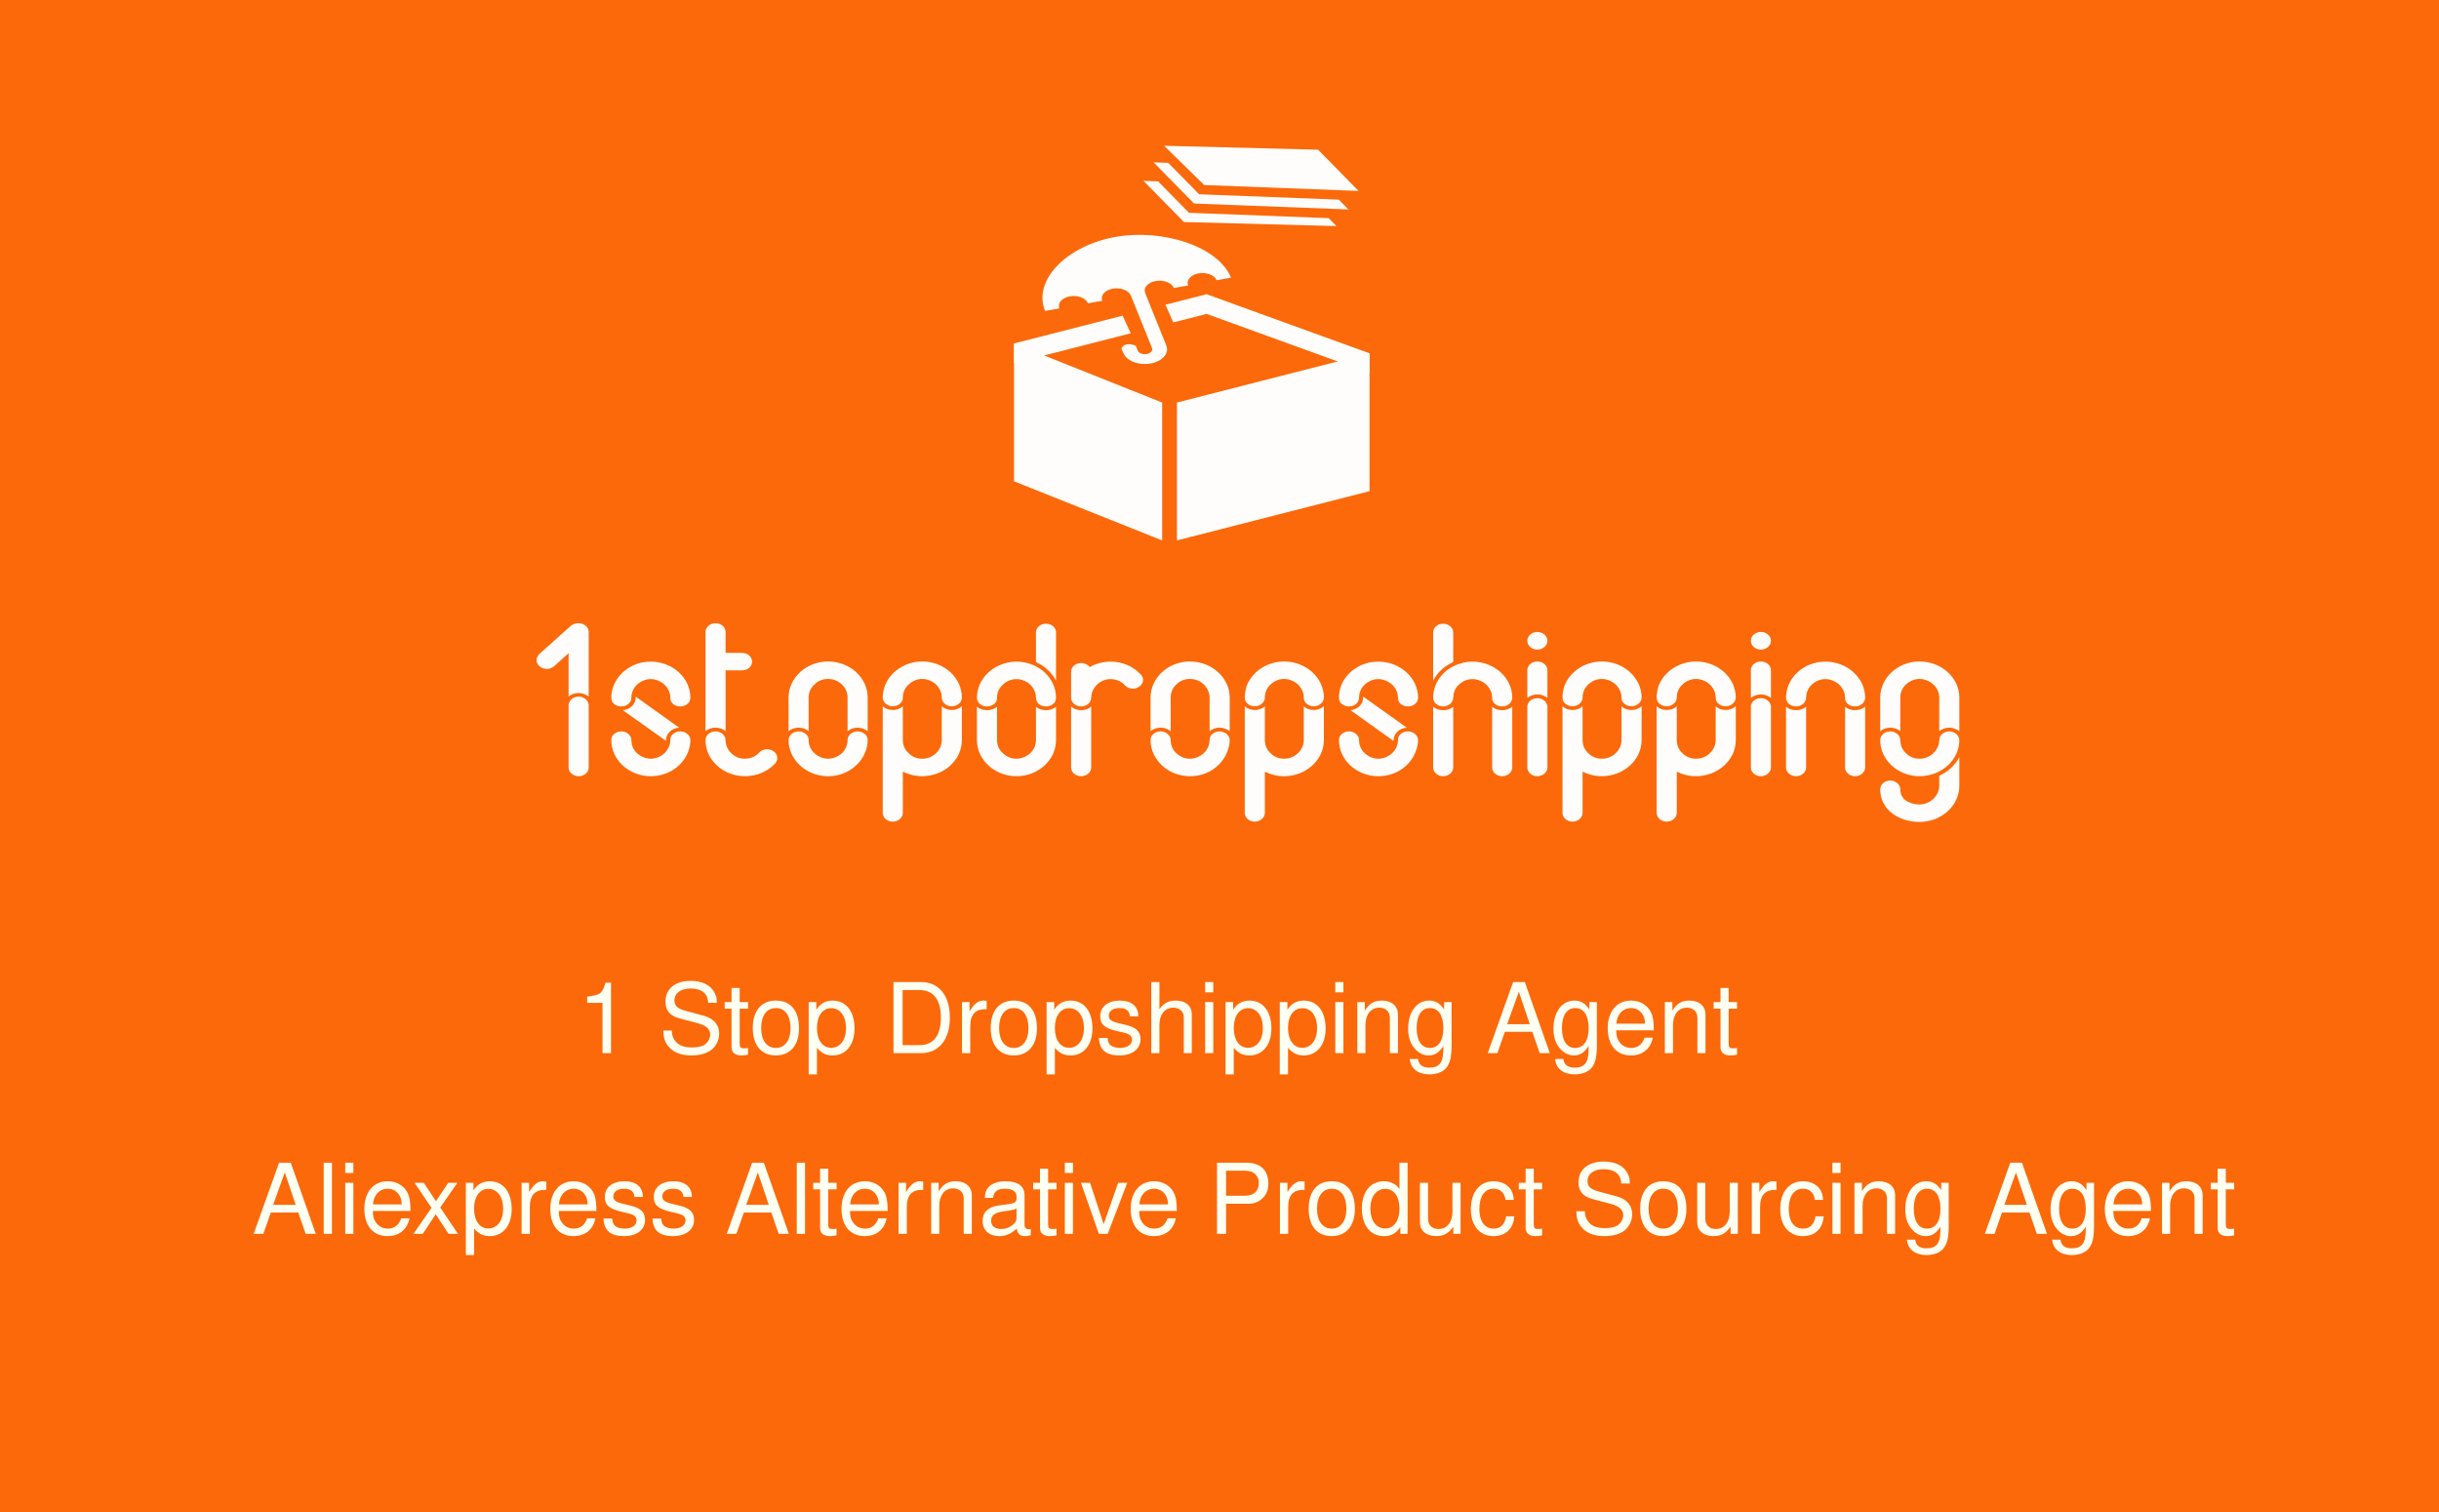
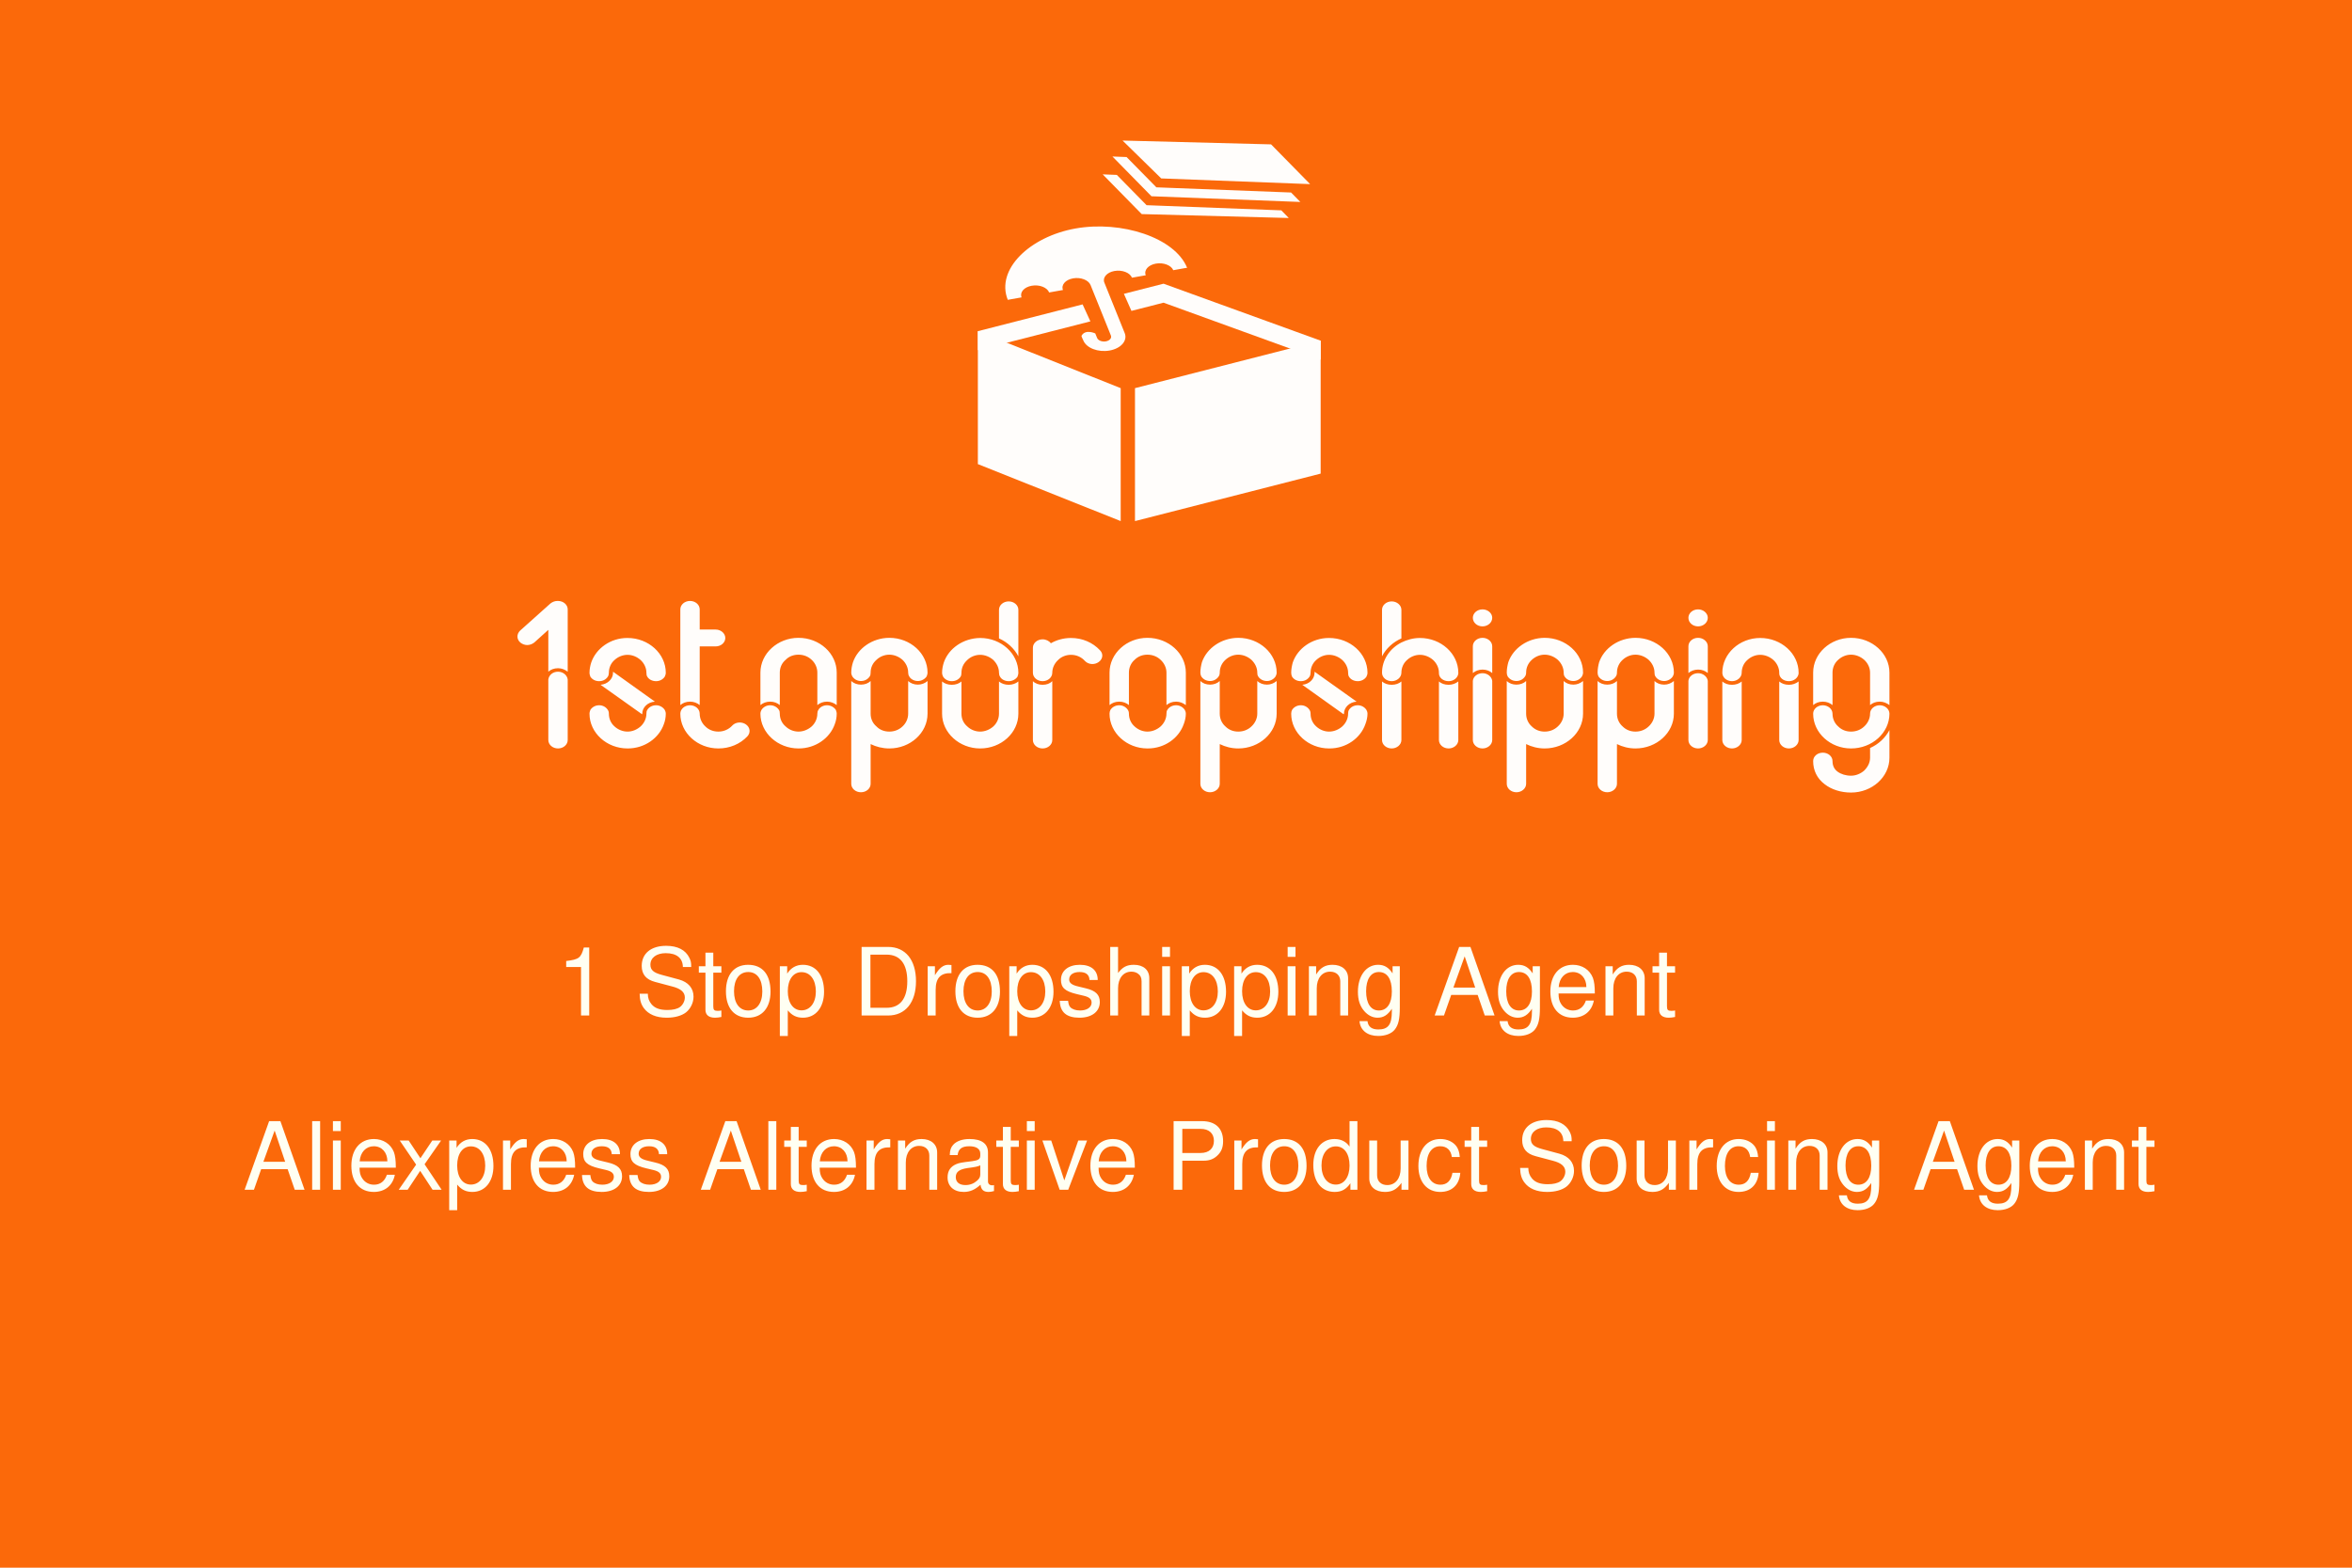
- <svg xmlns="http://www.w3.org/2000/svg" width="300px" height="186px" viewBox="0 0 300 186" version="1.1">
+ <svg xmlns="http://www.w3.org/2000/svg" width="300px" height="200px" viewBox="0 0 300 200" version="1.1">
  <g id="Page-1" stroke="none" stroke-width="1" fill="none" fill-rule="evenodd">
    <g id="icon-above-font">
      <rect id="Rectangle" fill="#FB690A" fill-rule="nonzero" x="0" y="0" width="300" height="200" />
      <text id="1-Stop-Dropshipping-Agent" font-family="Helvetica" font-size="12" font-weight="normal" fill="#FFFFF2">
        <tspan x="71" y="129.556">1 Stop Dropshipping Agent</tspan>
      </text>
      <text id="Aliexpress-Alternati" font-family="Helvetica" font-size="12" font-weight="normal" fill="#FFFFF2">
        <tspan x="31" y="151.778">Aliexpress Alternative Product Sourcing Agent</tspan>
      </text>
      <g id="35aa482a-129f-b603-0160-b2fc0f84203b" transform="translate(66, 76.66667)" fill="#FFFDFB" fill-rule="nonzero">
        <path d="M6.411,9.025 C6.057,8.756 5.638,8.583 5.175,8.583 C4.667,8.583 4.248,8.756 3.939,9.025 L3.939,3.687 L2.152,5.3 C1.887,5.511 1.556,5.626 1.247,5.626 C0.938,5.626 0.629,5.511 0.386,5.319 C-0.121,4.897 -0.121,4.224 0.342,3.783 L4.204,0.326 C4.469,0.115 4.778,0 5.109,0 L5.175,0 C5.859,0 6.411,0.48 6.411,1.075 L6.411,9.025 Z M6.411,10.1 L6.411,17.743 C6.411,18.338 5.859,18.818 5.175,18.818 C4.491,18.818 3.939,18.338 3.939,17.743 L3.939,10.1 L3.939,10.024 C4.005,9.467 4.513,9.025 5.175,9.025 C5.815,9.025 6.344,9.467 6.411,10.024 L6.411,10.1 Z M9.191,9.159 C9.191,8.718 9.279,8.257 9.412,7.854 C10.029,6.049 11.883,4.724 14.001,4.724 L14.046,4.724 C16.716,4.724 18.922,6.721 18.922,9.159 C18.922,9.351 18.856,9.524 18.79,9.659 C18.569,10.004 18.15,10.235 17.687,10.235 C17.179,10.235 16.76,10.004 16.561,9.659 C16.473,9.524 16.451,9.351 16.451,9.159 C16.451,8.545 16.164,7.95 15.701,7.527 C15.237,7.124 14.663,6.874 14.046,6.874 C13.428,6.874 12.832,7.124 12.391,7.527 C11.905,7.95 11.662,8.545 11.662,9.159 C11.662,9.351 11.618,9.524 11.53,9.659 C11.309,10.004 10.912,10.235 10.427,10.235 C9.919,10.235 9.522,10.004 9.301,9.659 C9.257,9.524 9.191,9.351 9.191,9.159 Z M15.921,14.382 C15.921,14.402 15.899,14.44 15.899,14.459 L10.603,10.696 C11.508,10.619 12.192,9.947 12.192,9.159 L12.192,9.025 L17.532,12.846 C16.627,12.904 15.921,13.576 15.921,14.382 Z M18.922,14.382 C18.922,14.843 18.834,15.304 18.68,15.707 C18.062,17.493 16.23,18.818 14.068,18.818 L14.046,18.818 C11.376,18.818 9.191,16.821 9.191,14.382 C9.191,14.19 9.257,14.037 9.301,13.902 C9.522,13.557 9.919,13.307 10.427,13.307 C10.912,13.307 11.309,13.557 11.53,13.902 C11.618,14.037 11.662,14.19 11.662,14.382 C11.662,14.997 11.905,15.592 12.391,16.015 C12.832,16.418 13.428,16.668 14.046,16.668 C14.663,16.668 15.237,16.418 15.701,16.015 C16.164,15.592 16.451,14.997 16.451,14.382 C16.451,14.19 16.473,14.037 16.561,13.902 C16.76,13.557 17.179,13.307 17.687,13.307 C18.15,13.307 18.569,13.557 18.79,13.902 C18.856,14.037 18.922,14.19 18.922,14.382 Z M26.513,4.724 C26.513,5.319 25.962,5.799 25.278,5.799 L23.247,5.799 L23.247,13.288 C22.939,13.019 22.497,12.846 22.012,12.846 C21.504,12.846 21.085,13.019 20.776,13.288 L20.776,1.075 C20.776,0.48 21.328,0 22.012,0 C22.696,0 23.247,0.48 23.247,1.075 L23.247,3.648 L25.278,3.648 C25.962,3.648 26.513,4.148 26.513,4.724 Z M22.012,13.307 C22.696,13.307 23.247,13.787 23.247,14.382 C23.247,14.997 23.512,15.592 23.976,16.015 C24.417,16.456 25.013,16.668 25.631,16.668 C26.293,16.668 26.955,16.399 27.418,15.88 C27.837,15.439 28.61,15.381 29.139,15.746 C29.691,16.13 29.757,16.802 29.338,17.263 C28.411,18.261 27.065,18.818 25.631,18.818 C22.961,18.818 20.776,16.821 20.776,14.382 C20.776,13.787 21.328,13.307 22.012,13.307 Z M35.848,4.705 C33.2,4.705 30.993,6.702 30.993,9.14 L30.993,13.288 C31.302,13.019 31.743,12.846 32.229,12.846 C32.736,12.846 33.155,13.019 33.464,13.288 L33.464,9.14 C33.464,8.526 33.707,7.931 34.215,7.508 C34.634,7.066 35.23,6.855 35.848,6.855 C36.465,6.855 37.061,7.066 37.525,7.508 C37.988,7.931 38.253,8.526 38.253,9.14 L38.253,13.288 C38.562,13.019 39.003,12.846 39.489,12.846 C39.952,12.846 40.393,13.019 40.724,13.288 L40.724,9.14 C40.724,6.702 38.54,4.705 35.848,4.705 Z M39.489,13.307 C39.003,13.307 38.562,13.557 38.385,13.902 C38.297,14.037 38.253,14.19 38.253,14.382 C38.253,14.997 37.988,15.592 37.525,16.015 C37.061,16.418 36.465,16.668 35.848,16.668 C35.23,16.668 34.634,16.418 34.215,16.015 C33.707,15.592 33.464,14.997 33.464,14.382 C33.464,14.19 33.442,14.037 33.354,13.902 C33.133,13.557 32.736,13.307 32.229,13.307 C31.743,13.307 31.346,13.557 31.125,13.902 C31.059,14.037 30.993,14.19 30.993,14.382 C30.993,16.821 33.2,18.818 35.848,18.818 L35.87,18.818 C38.032,18.818 39.864,17.493 40.482,15.707 C40.636,15.304 40.724,14.843 40.724,14.382 C40.724,14.19 40.658,14.037 40.614,13.902 C40.393,13.557 39.952,13.307 39.489,13.307 Z M42.578,9.14 C42.578,8.679 42.666,8.219 42.799,7.815 C43.416,6.03 45.27,4.724 47.41,4.705 L47.433,4.705 C50.125,4.705 52.309,6.702 52.309,9.14 C52.309,9.332 52.243,9.486 52.199,9.62 C51.978,9.966 51.537,10.216 51.074,10.216 C50.588,10.216 50.147,9.966 49.97,9.62 C49.882,9.486 49.838,9.332 49.838,9.14 C49.838,8.526 49.573,7.95 49.11,7.508 C48.646,7.105 48.05,6.855 47.433,6.855 C46.815,6.855 46.219,7.105 45.8,7.508 C45.292,7.95 45.049,8.526 45.049,9.14 C45.049,9.332 45.027,9.486 44.939,9.62 C44.718,9.966 44.321,10.216 43.814,10.216 C43.328,10.216 42.931,9.966 42.71,9.62 C42.644,9.486 42.578,9.332 42.578,9.14 Z M52.309,14.382 C52.309,16.821 50.125,18.818 47.433,18.818 C46.572,18.818 45.755,18.607 45.049,18.261 L45.049,23.331 C45.049,23.926 44.498,24.406 43.814,24.406 C43.13,24.406 42.578,23.926 42.578,23.331 L42.578,10.216 C42.887,10.504 43.328,10.676 43.814,10.676 C44.321,10.676 44.74,10.504 45.049,10.216 L45.049,14.382 C45.049,14.997 45.292,15.592 45.8,16.015 C46.219,16.456 46.815,16.668 47.433,16.668 C48.05,16.668 48.646,16.456 49.11,16.015 C49.573,15.592 49.838,14.997 49.838,14.382 L49.838,10.216 C50.147,10.504 50.588,10.676 51.074,10.676 C51.537,10.676 51.978,10.504 52.309,10.216 L52.309,14.382 Z M63.894,7.066 C63.365,6.068 62.504,5.261 61.423,4.781 L61.423,1.133 C61.423,0.538 61.974,0.058 62.659,0.058 C63.343,0.058 63.894,0.538 63.894,1.133 L63.894,7.066 Z M54.163,9.159 C54.163,8.718 54.251,8.276 54.384,7.854 C55.001,6.049 56.855,4.762 58.995,4.724 L59.018,4.724 C61.71,4.724 63.894,6.721 63.894,9.159 C63.894,9.351 63.828,9.524 63.784,9.659 C63.563,10.004 63.122,10.235 62.659,10.235 C62.173,10.235 61.732,10.004 61.555,9.659 C61.467,9.524 61.423,9.351 61.423,9.159 C61.423,8.545 61.158,7.988 60.695,7.527 C60.231,7.124 59.635,6.874 59.018,6.874 C58.4,6.874 57.804,7.124 57.385,7.527 C56.877,7.988 56.634,8.545 56.634,9.159 C56.634,9.351 56.612,9.524 56.524,9.659 C56.303,10.004 55.906,10.235 55.399,10.235 C54.913,10.235 54.516,10.004 54.295,9.659 C54.229,9.524 54.163,9.351 54.163,9.159 Z M62.659,10.696 C63.122,10.696 63.563,10.542 63.894,10.273 L63.894,14.382 C63.894,16.821 61.71,18.818 59.018,18.818 C56.37,18.818 54.163,16.821 54.163,14.382 L54.163,10.273 C54.472,10.542 54.913,10.696 55.399,10.696 C55.906,10.696 56.325,10.542 56.634,10.273 L56.634,14.382 C56.634,14.997 56.877,15.592 57.385,16.015 C57.804,16.418 58.4,16.668 59.018,16.668 C59.635,16.668 60.231,16.418 60.695,16.015 C61.158,15.592 61.423,14.997 61.423,14.382 L61.423,10.273 C61.732,10.542 62.173,10.696 62.659,10.696 Z M74.31,6.298 C73.383,5.3 72.059,4.724 70.603,4.724 C69.676,4.724 68.771,4.973 68.043,5.396 C67.822,5.108 67.425,4.897 66.984,4.897 C66.3,4.897 65.748,5.377 65.748,5.972 L65.748,9.159 C65.748,9.755 66.3,10.235 66.984,10.235 C67.668,10.235 68.219,9.755 68.219,9.159 C68.219,8.545 68.506,7.95 68.97,7.527 C69.389,7.105 69.985,6.874 70.603,6.874 C71.287,6.874 71.927,7.143 72.39,7.662 C72.831,8.123 73.604,8.18 74.133,7.796 C74.685,7.412 74.751,6.74 74.31,6.298 Z M66.984,10.696 C66.498,10.696 66.057,10.542 65.748,10.235 L65.748,17.743 C65.748,18.338 66.3,18.818 66.984,18.818 C67.668,18.818 68.219,18.338 68.219,17.743 L68.219,10.235 C67.91,10.542 67.491,10.696 66.984,10.696 Z M80.356,4.705 C77.708,4.705 75.523,6.702 75.523,9.14 L75.523,13.288 C75.832,13.019 76.252,12.846 76.759,12.846 C77.245,12.846 77.686,13.019 77.995,13.288 L77.995,9.14 C77.995,8.526 78.238,7.931 78.723,7.508 C79.164,7.066 79.738,6.855 80.356,6.855 C80.974,6.855 81.57,7.066 82.033,7.508 C82.496,7.931 82.783,8.526 82.783,9.14 L82.783,13.288 C83.092,13.019 83.512,12.846 84.019,12.846 C84.482,12.846 84.902,13.019 85.255,13.288 L85.255,9.14 C85.255,6.702 83.048,4.705 80.356,4.705 Z M84.019,13.307 C83.512,13.307 83.092,13.557 82.894,13.902 C82.805,14.037 82.783,14.19 82.783,14.382 C82.783,14.997 82.496,15.592 82.033,16.015 C81.57,16.418 80.974,16.668 80.356,16.668 C79.738,16.668 79.164,16.418 78.723,16.015 C78.238,15.592 77.995,14.997 77.995,14.382 C77.995,14.19 77.951,14.037 77.862,13.902 C77.642,13.557 77.245,13.307 76.759,13.307 C76.252,13.307 75.854,13.557 75.634,13.902 C75.568,14.037 75.523,14.19 75.523,14.382 C75.523,16.821 77.708,18.818 80.356,18.818 L80.4,18.818 C82.563,18.818 84.372,17.493 84.99,15.707 C85.144,15.304 85.255,14.843 85.255,14.382 C85.255,14.19 85.189,14.037 85.122,13.902 C84.902,13.557 84.482,13.307 84.019,13.307 Z M87.108,9.14 C87.108,8.679 87.197,8.219 87.307,7.815 C87.925,6.03 89.778,4.724 91.919,4.705 L91.941,4.705 C94.633,4.705 96.84,6.702 96.84,9.14 C96.84,9.332 96.774,9.486 96.707,9.62 C96.487,9.966 96.067,10.216 95.604,10.216 C95.097,10.216 94.677,9.966 94.479,9.62 C94.39,9.486 94.368,9.332 94.368,9.14 C94.368,8.526 94.081,7.95 93.618,7.508 C93.155,7.105 92.559,6.855 91.941,6.855 C91.323,6.855 90.749,7.105 90.308,7.508 C89.823,7.95 89.58,8.526 89.58,9.14 C89.58,9.332 89.536,9.486 89.447,9.62 C89.227,9.966 88.83,10.216 88.344,10.216 C87.837,10.216 87.439,9.966 87.219,9.62 C87.153,9.486 87.108,9.332 87.108,9.14 Z M96.84,14.382 C96.84,16.821 94.633,18.818 91.941,18.818 C91.08,18.818 90.286,18.607 89.58,18.261 L89.58,23.331 C89.58,23.926 89.006,24.406 88.344,24.406 C87.66,24.406 87.108,23.926 87.108,23.331 L87.108,10.216 C87.417,10.504 87.837,10.676 88.344,10.676 C88.83,10.676 89.271,10.504 89.58,10.216 L89.58,14.382 C89.58,14.997 89.823,15.592 90.308,16.015 C90.749,16.456 91.323,16.668 91.941,16.668 C92.559,16.668 93.155,16.456 93.618,16.015 C94.081,15.592 94.368,14.997 94.368,14.382 L94.368,10.216 C94.677,10.504 95.097,10.676 95.604,10.676 C96.067,10.676 96.487,10.504 96.84,10.216 L96.84,14.382 Z M98.693,9.159 C98.693,8.718 98.782,8.257 98.892,7.854 C99.51,6.049 101.363,4.724 103.504,4.724 L103.526,4.724 C106.218,4.724 108.425,6.721 108.425,9.159 C108.425,9.351 108.359,9.524 108.292,9.659 C108.072,10.004 107.652,10.235 107.189,10.235 C106.682,10.235 106.262,10.004 106.064,9.659 C105.975,9.524 105.953,9.351 105.953,9.159 C105.953,8.545 105.666,7.95 105.203,7.527 C104.74,7.124 104.144,6.874 103.526,6.874 C102.908,6.874 102.334,7.124 101.893,7.527 C101.408,7.95 101.165,8.545 101.165,9.159 C101.165,9.351 101.121,9.524 101.032,9.659 C100.812,10.004 100.415,10.235 99.929,10.235 C99.422,10.235 99.024,10.004 98.804,9.659 C98.738,9.524 98.693,9.351 98.693,9.159 Z M105.424,14.382 C105.424,14.402 105.38,14.44 105.38,14.459 L100.106,10.696 C101.01,10.619 101.672,9.947 101.672,9.159 L101.672,9.025 L107.035,12.846 C106.13,12.904 105.424,13.576 105.424,14.382 Z M108.425,14.382 C108.425,14.843 108.314,15.304 108.16,15.707 C107.542,17.493 105.733,18.818 103.57,18.818 L103.526,18.818 C100.878,18.818 98.693,16.821 98.693,14.382 C98.693,14.19 98.738,14.037 98.804,13.902 C99.024,13.557 99.422,13.307 99.929,13.307 C100.415,13.307 100.812,13.557 101.032,13.902 C101.121,14.037 101.165,14.19 101.165,14.382 C101.165,14.997 101.408,15.592 101.893,16.015 C102.334,16.418 102.908,16.668 103.526,16.668 C104.144,16.668 104.74,16.418 105.203,16.015 C105.666,15.592 105.953,14.997 105.953,14.382 C105.953,14.19 105.975,14.037 106.064,13.902 C106.262,13.557 106.682,13.307 107.189,13.307 C107.652,13.307 108.072,13.557 108.292,13.902 C108.359,14.037 108.425,14.19 108.425,14.382 Z M112.75,4.781 C111.669,5.261 110.786,6.068 110.278,7.066 L110.278,1.133 C110.278,0.538 110.83,0.058 111.514,0.058 C112.176,0.058 112.75,0.538 112.75,1.133 L112.75,4.781 Z M120.01,9.255 C119.944,9.812 119.414,10.235 118.774,10.235 C118.09,10.235 117.56,9.812 117.538,9.255 L117.538,9.159 C117.538,8.545 117.251,7.95 116.788,7.527 C116.325,7.124 115.729,6.874 115.111,6.874 C114.493,6.874 113.919,7.124 113.478,7.527 C112.993,7.95 112.75,8.545 112.75,9.159 C112.75,9.755 112.176,10.235 111.514,10.235 C110.83,10.235 110.278,9.755 110.278,9.159 C110.278,7.527 111.249,6.068 112.75,5.3 C113.456,4.954 114.25,4.724 115.111,4.724 C117.803,4.724 120.01,6.721 120.01,9.159 L120.01,9.255 Z M111.514,10.696 C112,10.696 112.441,10.542 112.75,10.273 L112.75,17.743 C112.75,18.338 112.176,18.818 111.514,18.818 C110.83,18.818 110.278,18.338 110.278,17.743 L110.278,10.273 C110.587,10.542 111.007,10.696 111.514,10.696 Z M120.01,17.743 C120.01,18.338 119.436,18.818 118.774,18.818 C118.09,18.818 117.538,18.338 117.538,17.743 L117.538,10.273 C117.847,10.542 118.267,10.696 118.774,10.696 C119.237,10.696 119.657,10.542 120.01,10.273 L120.01,17.743 Z M124.335,2.151 C124.335,2.765 123.761,3.245 123.099,3.245 C122.415,3.245 121.863,2.765 121.863,2.151 C121.863,1.555 122.415,1.075 123.099,1.075 C123.761,1.075 124.335,1.555 124.335,2.151 Z M124.335,9.198 C124.026,8.929 123.585,8.756 123.099,8.756 C122.636,8.756 122.172,8.929 121.863,9.198 L121.863,5.78 C121.863,5.185 122.415,4.705 123.099,4.705 C123.761,4.705 124.335,5.185 124.335,5.78 L124.335,9.198 Z M124.335,10.292 L124.335,17.743 C124.335,18.338 123.761,18.818 123.099,18.818 C122.415,18.818 121.863,18.338 121.863,17.743 L121.863,10.292 L121.863,10.196 C121.908,9.659 122.437,9.217 123.099,9.217 C123.739,9.217 124.269,9.659 124.335,10.196 L124.335,10.292 Z M126.189,9.14 C126.189,8.679 126.277,8.219 126.387,7.815 C127.005,6.03 128.859,4.724 130.999,4.705 L131.021,4.705 C133.713,4.705 135.92,6.702 135.92,9.14 C135.92,9.332 135.854,9.486 135.788,9.62 C135.567,9.966 135.148,10.216 134.684,10.216 C134.177,10.216 133.757,9.966 133.559,9.62 C133.471,9.486 133.448,9.332 133.448,9.14 C133.448,8.526 133.162,7.95 132.698,7.508 C132.235,7.105 131.639,6.855 131.021,6.855 C130.403,6.855 129.83,7.105 129.388,7.508 C128.903,7.95 128.66,8.526 128.66,9.14 C128.66,9.332 128.616,9.486 128.528,9.62 C128.307,9.966 127.91,10.216 127.424,10.216 C126.917,10.216 126.52,9.966 126.299,9.62 C126.233,9.486 126.189,9.332 126.189,9.14 Z M135.92,14.382 C135.92,16.821 133.713,18.818 131.021,18.818 C130.161,18.818 129.366,18.607 128.66,18.261 L128.66,23.331 C128.66,23.926 128.086,24.406 127.424,24.406 C126.74,24.406 126.189,23.926 126.189,23.331 L126.189,10.216 C126.497,10.504 126.917,10.676 127.424,10.676 C127.91,10.676 128.351,10.504 128.66,10.216 L128.66,14.382 C128.66,14.997 128.903,15.592 129.388,16.015 C129.83,16.456 130.403,16.668 131.021,16.668 C131.639,16.668 132.235,16.456 132.698,16.015 C133.162,15.592 133.448,14.997 133.448,14.382 L133.448,10.216 C133.757,10.504 134.177,10.676 134.684,10.676 C135.148,10.676 135.567,10.504 135.92,10.216 L135.92,14.382 Z M137.774,9.14 C137.774,8.679 137.862,8.219 137.972,7.815 C138.59,6.03 140.444,4.724 142.584,4.705 L142.606,4.705 C145.298,4.705 147.505,6.702 147.505,9.14 C147.505,9.332 147.439,9.486 147.373,9.62 C147.152,9.966 146.733,10.216 146.269,10.216 C145.762,10.216 145.342,9.966 145.144,9.62 C145.056,9.486 145.033,9.332 145.033,9.14 C145.033,8.526 144.747,7.95 144.283,7.508 C143.82,7.105 143.224,6.855 142.606,6.855 C141.988,6.855 141.415,7.105 140.973,7.508 C140.488,7.95 140.245,8.526 140.245,9.14 C140.245,9.332 140.201,9.486 140.113,9.62 C139.892,9.966 139.495,10.216 139.009,10.216 C138.502,10.216 138.105,9.966 137.884,9.62 C137.818,9.486 137.774,9.332 137.774,9.14 Z M147.505,14.382 C147.505,16.821 145.298,18.818 142.606,18.818 C141.746,18.818 140.951,18.607 140.245,18.261 L140.245,23.331 C140.245,23.926 139.671,24.406 139.009,24.406 C138.325,24.406 137.774,23.926 137.774,23.331 L137.774,10.216 C138.082,10.504 138.502,10.676 139.009,10.676 C139.495,10.676 139.936,10.504 140.245,10.216 L140.245,14.382 C140.245,14.997 140.488,15.592 140.973,16.015 C141.415,16.456 141.988,16.668 142.606,16.668 C143.224,16.668 143.82,16.456 144.283,16.015 C144.747,15.592 145.033,14.997 145.033,14.382 L145.033,10.216 C145.342,10.504 145.762,10.676 146.269,10.676 C146.733,10.676 147.152,10.504 147.505,10.216 L147.505,14.382 Z M151.83,2.151 C151.83,2.765 151.256,3.245 150.594,3.245 C149.91,3.245 149.359,2.765 149.359,2.151 C149.359,1.555 149.91,1.075 150.594,1.075 C151.256,1.075 151.83,1.555 151.83,2.151 Z M151.83,9.198 C151.521,8.929 151.08,8.756 150.594,8.756 C150.131,8.756 149.667,8.929 149.359,9.198 L149.359,5.78 C149.359,5.185 149.91,4.705 150.594,4.705 C151.256,4.705 151.83,5.185 151.83,5.78 L151.83,9.198 Z M151.83,10.292 L151.83,17.743 C151.83,18.338 151.256,18.818 150.594,18.818 C149.91,18.818 149.359,18.338 149.359,17.743 L149.359,10.292 L149.359,10.196 C149.403,9.659 149.932,9.217 150.594,9.217 C151.234,9.217 151.764,9.659 151.83,10.196 L151.83,10.292 Z M163.415,9.255 C163.349,9.812 162.819,10.235 162.179,10.235 C161.495,10.235 160.966,9.812 160.944,9.255 L160.944,9.159 C160.944,8.545 160.657,7.95 160.193,7.527 C159.73,7.124 159.134,6.874 158.516,6.874 C157.898,6.874 157.325,7.124 156.883,7.527 C156.398,7.95 156.155,8.545 156.155,9.159 C156.155,9.755 155.581,10.235 154.919,10.235 C154.235,10.235 153.684,9.755 153.684,9.159 C153.684,6.721 155.868,4.724 158.516,4.724 C161.208,4.724 163.415,6.721 163.415,9.159 L163.415,9.255 Z M154.919,10.696 C155.405,10.696 155.846,10.542 156.155,10.273 L156.155,17.743 C156.155,18.338 155.581,18.818 154.919,18.818 C154.235,18.818 153.684,18.338 153.684,17.743 L153.684,10.273 C153.993,10.542 154.412,10.696 154.919,10.696 Z M163.415,17.743 C163.415,18.338 162.841,18.818 162.179,18.818 C161.495,18.818 160.944,18.338 160.944,17.743 L160.944,10.273 C161.252,10.542 161.672,10.696 162.179,10.696 C162.643,10.696 163.062,10.542 163.415,10.273 L163.415,17.743 Z M175,13.288 C174.647,13.019 174.228,12.846 173.764,12.846 C173.257,12.846 172.837,13.019 172.529,13.288 L172.529,9.14 C172.529,8.526 172.242,7.931 171.778,7.508 C171.315,7.105 170.719,6.855 170.101,6.855 C169.483,6.855 168.91,7.105 168.468,7.508 C167.983,7.931 167.74,8.526 167.74,9.14 L167.74,13.288 C167.431,13.019 166.99,12.846 166.504,12.846 C165.997,12.846 165.578,13.019 165.269,13.288 L165.269,9.14 C165.269,6.702 167.453,4.705 170.101,4.705 C172.793,4.705 175,6.702 175,9.14 L175,13.288 Z M170.101,18.818 C167.453,18.818 165.269,16.821 165.269,14.382 C165.269,13.787 165.82,13.307 166.504,13.307 C167.166,13.307 167.74,13.787 167.74,14.382 C167.74,14.997 167.983,15.592 168.468,16.015 C168.91,16.456 169.483,16.668 170.101,16.668 C170.719,16.668 171.315,16.456 171.778,16.015 C172.242,15.592 172.529,14.997 172.529,14.382 C172.529,13.787 173.08,13.307 173.764,13.307 C174.426,13.307 175,13.787 175,14.382 C175,16.821 172.793,18.818 170.101,18.818 Z M175,20.009 C175,22.447 172.793,24.444 170.101,24.444 C168.821,24.444 167.608,24.06 166.747,23.388 C165.776,22.659 165.269,21.622 165.269,20.431 C165.269,19.817 165.82,19.356 166.504,19.356 C167.166,19.356 167.74,19.817 167.74,20.431 C167.74,20.988 167.939,21.449 168.38,21.775 C168.821,22.102 169.439,22.294 170.101,22.294 C170.719,22.294 171.315,22.044 171.778,21.641 C172.242,21.18 172.529,20.623 172.529,20.009 L172.529,18.761 C173.61,18.281 174.47,17.474 175,16.476 L175,20.009 Z" id="Shape" />
      </g>
      <g id="a01db5a5-2b76-5264-5fa6-883552b4792e" transform="translate(124, 17.77778)" fill="#FFFDFB" fill-rule="nonzero">
        <g id="Group" transform="translate(0.652645, 0)">
          <polygon id="Path" points="0.074 24.472 18.293 31.741 18.293 48.701 0.074 41.432" />
          <polygon id="Path" points="43.799 25.683 20.115 31.741 20.115 48.701 43.799 42.644" />
          <path d="M23.759,20.838 L43.799,28.106 L43.799,25.683 L23.759,18.415 L18.7,19.707 L19.664,21.885 L23.759,20.838 Z M13.434,21.054 L0.074,24.472 L0.074,26.895 L14.428,23.223 L13.434,21.054 Z" id="Shape" />
          <path d="M19.733,17.65 L21.49,17.339 C21.229,16.692 21.806,16.026 22.778,15.853 C23.741,15.683 24.729,16.058 25.002,16.693 C26.162,16.482 26.838,16.361 26.768,16.396 C25.207,12.519 18.362,10.332 12.532,11.371 C6.702,12.409 2.33,16.595 3.891,20.474 L5.652,20.16 C5.392,19.514 5.969,18.85 6.941,18.677 C7.912,18.501 8.909,18.885 9.17,19.534 L10.932,19.219 C10.671,18.573 11.248,17.907 12.22,17.734 C13.192,17.561 14.19,17.945 14.45,18.591 L16.337,23.272 L17.044,25.029 C17.174,25.352 16.888,25.683 16.402,25.77 C15.916,25.857 15.417,25.663 15.287,25.34 L15.049,24.758 C15.049,24.758 13.774,24.158 13.292,25.069 C13.253,25.095 13.526,25.655 13.526,25.655 C13.916,26.624 15.413,27.201 16.874,26.941 C18.331,26.681 19.195,25.683 18.804,24.715 L16.21,18.279 C15.95,17.633 16.527,16.967 17.499,16.794 C18.47,16.62 19.468,17.004 19.733,17.65 Z" id="Path" />
          <polygon id="Path" points="18.531 0.153 37.474 0.64 42.455 5.711 23.464 4.985" />
          <polygon id="Path" points="17.239 2.187 22.218 7.26 41.209 7.987 40.025 6.781 22.844 6.121 19.044 2.256" />
          <polygon id="Path" points="15.994 4.465 20.974 9.536 39.73 10.032 38.781 9.057 21.594 8.4 17.799 4.535" />
        </g>
      </g>
    </g>
  </g>
</svg>
